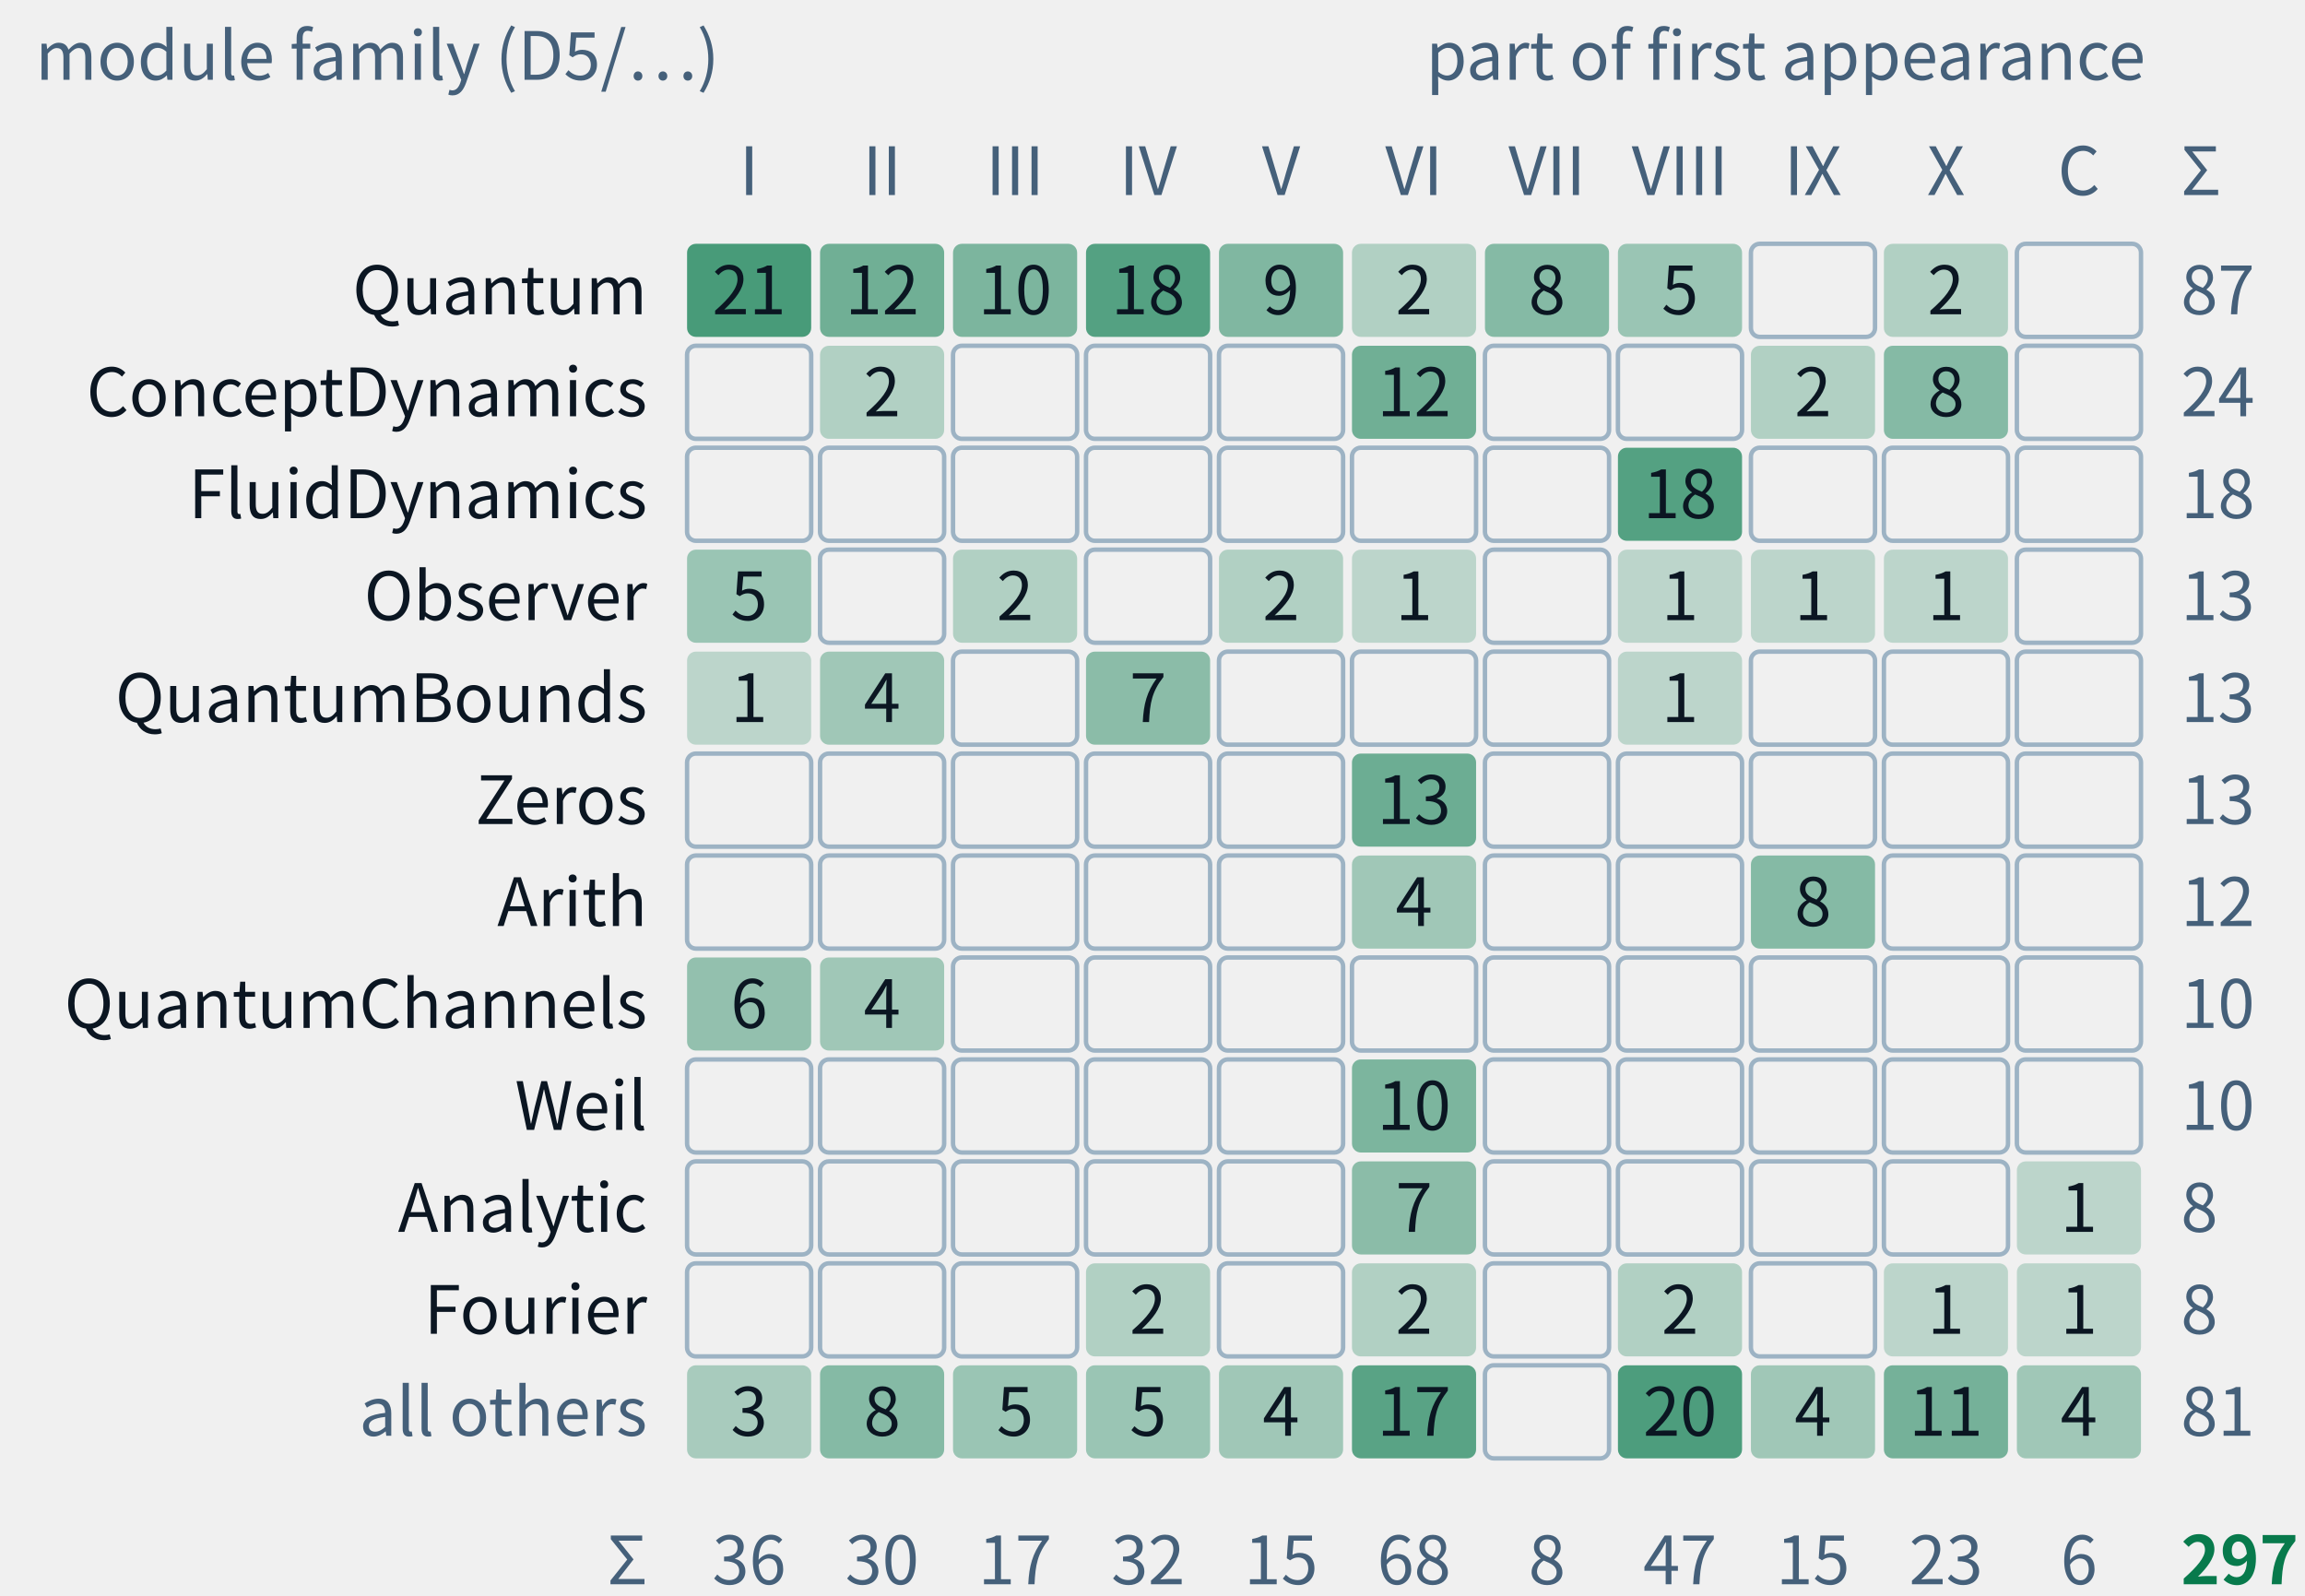
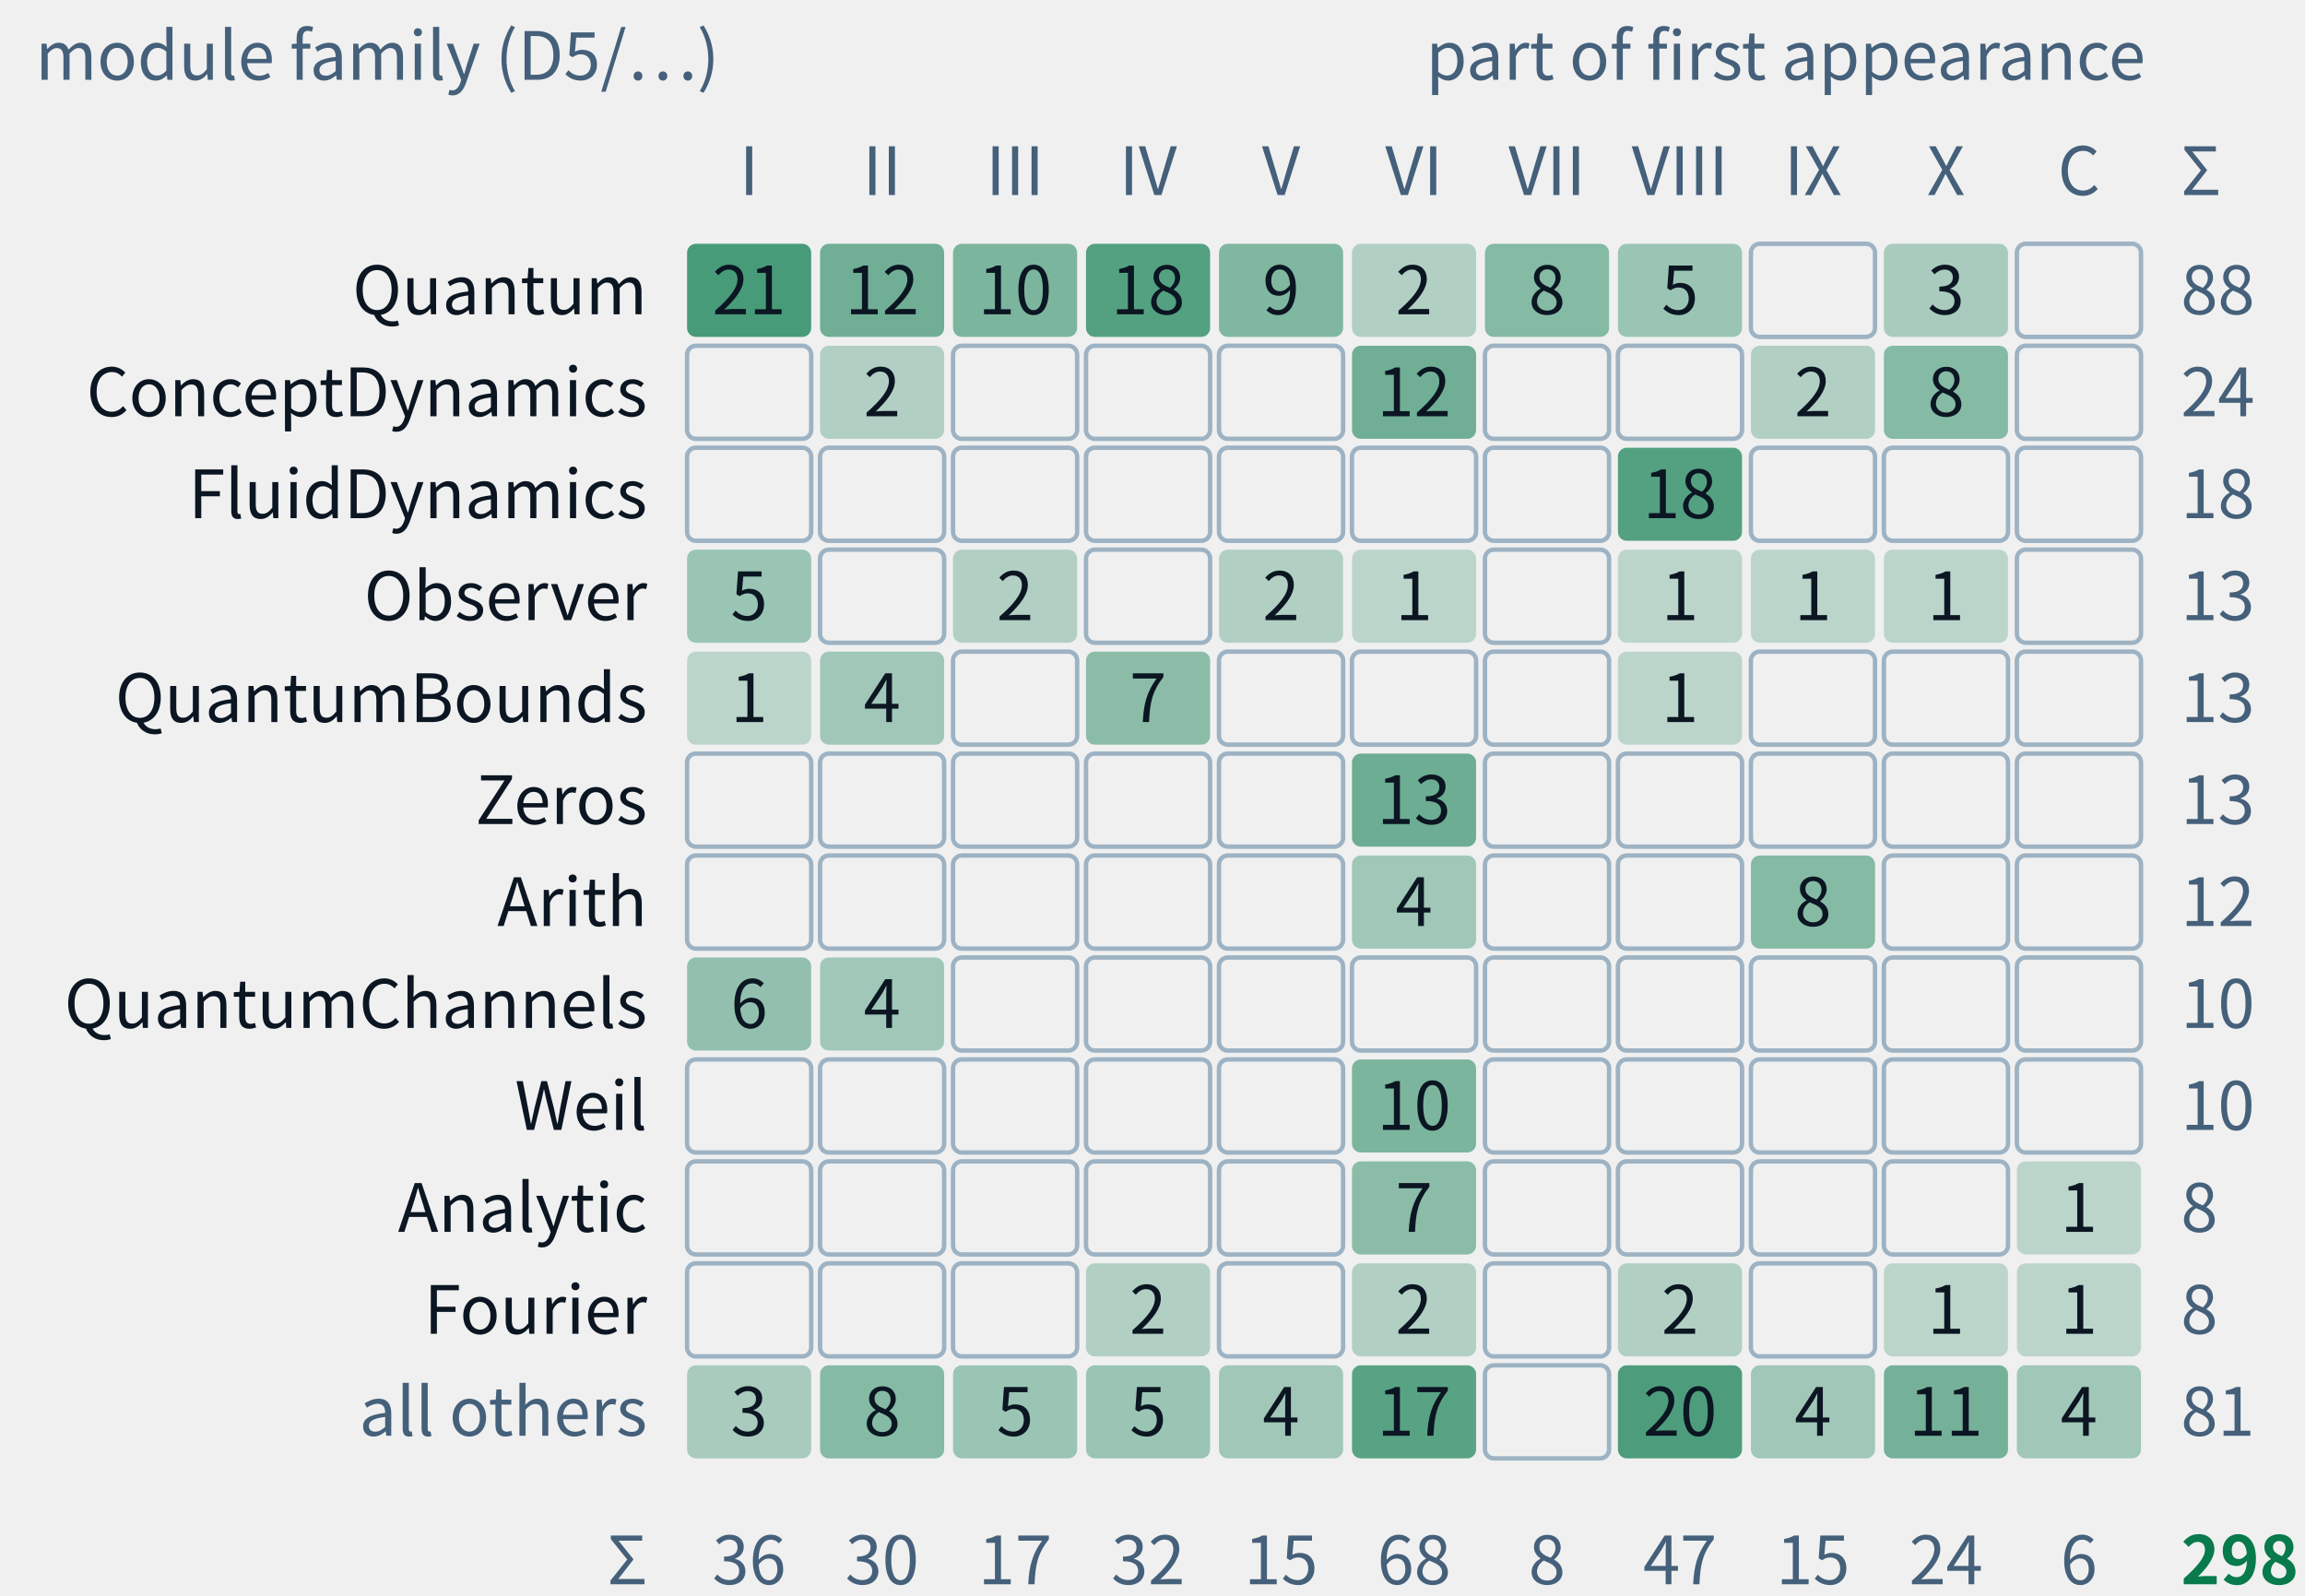
- <svg xmlns="http://www.w3.org/2000/svg" class="tr-fig" data-tr-fig="appc-modules-by-part" data-lang="en" viewBox="0 0 520 360" width="520" height="360" font-family="'Noto Sans SC', 'Noto Sans CJK SC', 'Source Sans 3', 'PingFang SC', 'Microsoft YaHei', system-ui, sans-serif" role="img" aria-label="A grid of counts: the rows are module families of trureturing, from top to bottom Quantum, ConceptDynamics, FluidDynamics, Observer, QuantumBounds, Zeros, Arith, QuantumChannels, Weil, Analytic, Fourier and all others; the columns are Parts I to X and the coda with the appendices. Each cell gives how many theorems of that family first appear in that part, the darker the more, blank for none. The Quantum family is the largest, 87 theorems, spread over Parts I to VIII and X; all 18 of FluidDynamics are in Part VIII; Zeros and Weil appear only in Part VI. They add up to 297, the C.1 index of appendix C.">
+ <svg xmlns="http://www.w3.org/2000/svg" class="tr-fig" data-tr-fig="appc-modules-by-part" data-lang="en" viewBox="0 0 520 360" width="520" height="360" font-family="'Noto Sans SC', 'Noto Sans CJK SC', 'Source Sans 3', 'PingFang SC', 'Microsoft YaHei', system-ui, sans-serif" role="img" aria-label="A grid of counts: the rows are module families of trureturing, from top to bottom Quantum, ConceptDynamics, FluidDynamics, Observer, QuantumBounds, Zeros, Arith, QuantumChannels, Weil, Analytic, Fourier and all others; the columns are Parts I to X and the coda with the appendices. Each cell gives how many theorems of that family first appear in that part, the darker the more, blank for none. The Quantum family is the largest, 88 theorems, spread over Parts I to VIII and X; all 18 of FluidDynamics are in Part VIII; Zeros and Weil appear only in Part VI. They add up to 298, the C.1 index of appendix C.">
  <style>.ts-ink{stroke:#0b1622}.tf-ink{fill:#0b1622}.ts-dim{stroke:#45607a}.tf-dim{fill:#45607a}.ts-faint{stroke:#9db3c4}.tf-faint{fill:#9db3c4}.ts-edge{stroke:#b9d0dd}.tf-edge{fill:#b9d0dd}.ts-hot{stroke:#5f9bb5}.tf-hot{fill:#5f9bb5}.ts-bg{stroke:#ffffff}.tf-bg{fill:#ffffff}.ts-panel{stroke:#eef5f9}.tf-panel{fill:#eef5f9}.ts-sheet{stroke:#f7fbfd}.tf-sheet{fill:#f7fbfd}.ts-cyan{stroke:#007c8a}.tf-cyan{fill:#007c8a}.ts-magenta{stroke:#b0128f}.tf-magenta{fill:#b0128f}.ts-amber{stroke:#946200}.tf-amber{fill:#946200}.ts-violet{stroke:#5a45c8}.tf-violet{fill:#5a45c8}.ts-ok{stroke:#087a4c}.tf-ok{fill:#087a4c}.ts-warn{stroke:#c21f3a}.tf-warn{fill:#c21f3a}.ts-blue{stroke:#1d5fd0}.tf-blue{fill:#1d5fd0}.ts-orange{stroke:#b85410}.tf-orange{fill:#b85410}.ts-sigma{stroke:#28405a}.tf-sigma{fill:#28405a}@media (prefers-color-scheme:dark){.ts-ink{stroke:#d4efff}.tf-ink{fill:#d4efff}.ts-dim{stroke:#6f8ea5}.tf-dim{fill:#6f8ea5}.ts-faint{stroke:#34506a}.tf-faint{fill:#34506a}.ts-edge{stroke:#143049}.tf-edge{fill:#143049}.ts-hot{stroke:#1f5d7c}.tf-hot{fill:#1f5d7c}.ts-bg{stroke:#03060c}.tf-bg{fill:#03060c}.ts-panel{stroke:#07101b}.tf-panel{fill:#07101b}.ts-sheet{stroke:#050c16}.tf-sheet{fill:#050c16}.ts-cyan{stroke:#19f0ff}.tf-cyan{fill:#19f0ff}.ts-magenta{stroke:#ff2fd0}.tf-magenta{fill:#ff2fd0}.ts-amber{stroke:#ffc83d}.tf-amber{fill:#ffc83d}.ts-violet{stroke:#9d8cff}.tf-violet{fill:#9d8cff}.ts-ok{stroke:#46ffb2}.tf-ok{fill:#46ffb2}.ts-warn{stroke:#ff5064}.tf-warn{fill:#ff5064}.ts-blue{stroke:#2a7bff}.tf-blue{fill:#2a7bff}.ts-orange{stroke:#ff8a3c}.tf-orange{fill:#ff8a3c}.ts-sigma{stroke:#cfe3ff}.tf-sigma{fill:#cfe3ff}}</style>
  <text class="tf-dim" x="8" y="18" font-size="15">module family (D5/…)</text>
  <text class="tf-dim" x="484" y="18" font-size="15" text-anchor="end">part of first appearance</text>
  <text class="tf-dim" x="169" y="44" font-size="15" text-anchor="middle">I</text>
  <text class="tf-dim" x="199" y="44" font-size="15" text-anchor="middle">II</text>
  <text class="tf-dim" x="229" y="44" font-size="15" text-anchor="middle">III</text>
  <text class="tf-dim" x="259" y="44" font-size="15" text-anchor="middle">IV</text>
  <text class="tf-dim" x="289" y="44" font-size="15" text-anchor="middle">V</text>
  <text class="tf-dim" x="319" y="44" font-size="15" text-anchor="middle">VI</text>
  <text class="tf-dim" x="349" y="44" font-size="15" text-anchor="middle">VII</text>
  <text class="tf-dim" x="379" y="44" font-size="15" text-anchor="middle">VIII</text>
  <text class="tf-dim" x="409" y="44" font-size="15" text-anchor="middle">IX</text>
  <text class="tf-dim" x="439" y="44" font-size="15" text-anchor="middle">X</text>
  <text class="tf-dim" x="469" y="44" font-size="15" text-anchor="middle">C</text>
  <text class="tf-ink" x="146" y="70.9" font-size="15" text-anchor="end">Quantum</text>
  <rect x="155" y="55" width="28" height="21" rx="2" class="tf-ok" fill-opacity="0.72" />
  <text class="tf-ink" x="169" y="70.9" font-size="15" text-anchor="middle">21</text>
  <rect x="185" y="55" width="28" height="21" rx="2" class="tf-ok" fill-opacity="0.55" />
  <text class="tf-ink" x="199" y="70.9" font-size="15" text-anchor="middle">12</text>
  <rect x="215" y="55" width="28" height="21" rx="2" class="tf-ok" fill-opacity="0.5" />
  <text class="tf-ink" x="229" y="70.9" font-size="15" text-anchor="middle">10</text>
  <rect x="245" y="55" width="28" height="21" rx="2" class="tf-ok" fill-opacity="0.67" />
  <text class="tf-ink" x="259" y="70.9" font-size="15" text-anchor="middle">18</text>
  <rect x="275" y="55" width="28" height="21" rx="2" class="tf-ok" fill-opacity="0.48" />
  <text class="tf-ink" x="289" y="70.9" font-size="15" text-anchor="middle">9</text>
  <rect x="305" y="55" width="28" height="21" rx="2" class="tf-ok" fill-opacity="0.27" />
  <text class="tf-ink" x="319" y="70.9" font-size="15" text-anchor="middle">2</text>
  <rect x="335" y="55" width="28" height="21" rx="2" class="tf-ok" fill-opacity="0.46" />
  <text class="tf-ink" x="349" y="70.9" font-size="15" text-anchor="middle">8</text>
  <rect x="365" y="55" width="28" height="21" rx="2" class="tf-ok" fill-opacity="0.37" />
  <text class="tf-ink" x="379" y="70.9" font-size="15" text-anchor="middle">5</text>
  <rect x="395" y="55" width="28" height="21" rx="2" class="ts-faint" stroke-width="1" fill="none" />
-   <rect x="425" y="55" width="28" height="21" rx="2" class="tf-ok" fill-opacity="0.27" />
-   <text class="tf-ink" x="439" y="70.9" font-size="15" text-anchor="middle">2</text>
+   <rect x="425" y="55" width="28" height="21" rx="2" class="tf-ok" fill-opacity="0.31" />
+   <text class="tf-ink" x="439" y="70.9" font-size="15" text-anchor="middle">3</text>
  <rect x="455" y="55" width="28" height="21" rx="2" class="ts-faint" stroke-width="1" fill="none" />
-   <text class="tf-dim" x="492" y="70.9" font-size="15">87</text>
+   <text class="tf-dim" x="492" y="70.9" font-size="15">88</text>
  <text class="tf-ink" x="146" y="93.9" font-size="15" text-anchor="end">ConceptDynamics</text>
  <rect x="155" y="78" width="28" height="21" rx="2" class="ts-faint" stroke-width="1" fill="none" />
  <rect x="185" y="78" width="28" height="21" rx="2" class="tf-ok" fill-opacity="0.27" />
  <text class="tf-ink" x="199" y="93.9" font-size="15" text-anchor="middle">2</text>
  <rect x="215" y="78" width="28" height="21" rx="2" class="ts-faint" stroke-width="1" fill="none" />
  <rect x="245" y="78" width="28" height="21" rx="2" class="ts-faint" stroke-width="1" fill="none" />
  <rect x="275" y="78" width="28" height="21" rx="2" class="ts-faint" stroke-width="1" fill="none" />
  <rect x="305" y="78" width="28" height="21" rx="2" class="tf-ok" fill-opacity="0.55" />
  <text class="tf-ink" x="319" y="93.9" font-size="15" text-anchor="middle">12</text>
  <rect x="335" y="78" width="28" height="21" rx="2" class="ts-faint" stroke-width="1" fill="none" />
  <rect x="365" y="78" width="28" height="21" rx="2" class="ts-faint" stroke-width="1" fill="none" />
  <rect x="395" y="78" width="28" height="21" rx="2" class="tf-ok" fill-opacity="0.27" />
  <text class="tf-ink" x="409" y="93.9" font-size="15" text-anchor="middle">2</text>
  <rect x="425" y="78" width="28" height="21" rx="2" class="tf-ok" fill-opacity="0.46" />
  <text class="tf-ink" x="439" y="93.9" font-size="15" text-anchor="middle">8</text>
  <rect x="455" y="78" width="28" height="21" rx="2" class="ts-faint" stroke-width="1" fill="none" />
  <text class="tf-dim" x="492" y="93.9" font-size="15">24</text>
  <text class="tf-ink" x="146" y="116.9" font-size="15" text-anchor="end">FluidDynamics</text>
  <rect x="155" y="101" width="28" height="21" rx="2" class="ts-faint" stroke-width="1" fill="none" />
  <rect x="185" y="101" width="28" height="21" rx="2" class="ts-faint" stroke-width="1" fill="none" />
  <rect x="215" y="101" width="28" height="21" rx="2" class="ts-faint" stroke-width="1" fill="none" />
  <rect x="245" y="101" width="28" height="21" rx="2" class="ts-faint" stroke-width="1" fill="none" />
  <rect x="275" y="101" width="28" height="21" rx="2" class="ts-faint" stroke-width="1" fill="none" />
  <rect x="305" y="101" width="28" height="21" rx="2" class="ts-faint" stroke-width="1" fill="none" />
  <rect x="335" y="101" width="28" height="21" rx="2" class="ts-faint" stroke-width="1" fill="none" />
  <rect x="365" y="101" width="28" height="21" rx="2" class="tf-ok" fill-opacity="0.67" />
  <text class="tf-ink" x="379" y="116.9" font-size="15" text-anchor="middle">18</text>
  <rect x="395" y="101" width="28" height="21" rx="2" class="ts-faint" stroke-width="1" fill="none" />
  <rect x="425" y="101" width="28" height="21" rx="2" class="ts-faint" stroke-width="1" fill="none" />
  <rect x="455" y="101" width="28" height="21" rx="2" class="ts-faint" stroke-width="1" fill="none" />
  <text class="tf-dim" x="492" y="116.9" font-size="15">18</text>
  <text class="tf-ink" x="146" y="139.9" font-size="15" text-anchor="end">Observer</text>
  <rect x="155" y="124" width="28" height="21" rx="2" class="tf-ok" fill-opacity="0.37" />
  <text class="tf-ink" x="169" y="139.9" font-size="15" text-anchor="middle">5</text>
  <rect x="185" y="124" width="28" height="21" rx="2" class="ts-faint" stroke-width="1" fill="none" />
  <rect x="215" y="124" width="28" height="21" rx="2" class="tf-ok" fill-opacity="0.27" />
  <text class="tf-ink" x="229" y="139.9" font-size="15" text-anchor="middle">2</text>
  <rect x="245" y="124" width="28" height="21" rx="2" class="ts-faint" stroke-width="1" fill="none" />
  <rect x="275" y="124" width="28" height="21" rx="2" class="tf-ok" fill-opacity="0.27" />
  <text class="tf-ink" x="289" y="139.9" font-size="15" text-anchor="middle">2</text>
  <rect x="305" y="124" width="28" height="21" rx="2" class="tf-ok" fill-opacity="0.22" />
  <text class="tf-ink" x="319" y="139.9" font-size="15" text-anchor="middle">1</text>
  <rect x="335" y="124" width="28" height="21" rx="2" class="ts-faint" stroke-width="1" fill="none" />
  <rect x="365" y="124" width="28" height="21" rx="2" class="tf-ok" fill-opacity="0.22" />
  <text class="tf-ink" x="379" y="139.9" font-size="15" text-anchor="middle">1</text>
  <rect x="395" y="124" width="28" height="21" rx="2" class="tf-ok" fill-opacity="0.22" />
  <text class="tf-ink" x="409" y="139.9" font-size="15" text-anchor="middle">1</text>
  <rect x="425" y="124" width="28" height="21" rx="2" class="tf-ok" fill-opacity="0.22" />
  <text class="tf-ink" x="439" y="139.9" font-size="15" text-anchor="middle">1</text>
  <rect x="455" y="124" width="28" height="21" rx="2" class="ts-faint" stroke-width="1" fill="none" />
  <text class="tf-dim" x="492" y="139.9" font-size="15">13</text>
  <text class="tf-ink" x="146" y="162.9" font-size="15" text-anchor="end">QuantumBounds</text>
  <rect x="155" y="147" width="28" height="21" rx="2" class="tf-ok" fill-opacity="0.22" />
  <text class="tf-ink" x="169" y="162.9" font-size="15" text-anchor="middle">1</text>
  <rect x="185" y="147" width="28" height="21" rx="2" class="tf-ok" fill-opacity="0.34" />
  <text class="tf-ink" x="199" y="162.9" font-size="15" text-anchor="middle">4</text>
  <rect x="215" y="147" width="28" height="21" rx="2" class="ts-faint" stroke-width="1" fill="none" />
  <rect x="245" y="147" width="28" height="21" rx="2" class="tf-ok" fill-opacity="0.43" />
  <text class="tf-ink" x="259" y="162.9" font-size="15" text-anchor="middle">7</text>
  <rect x="275" y="147" width="28" height="21" rx="2" class="ts-faint" stroke-width="1" fill="none" />
  <rect x="305" y="147" width="28" height="21" rx="2" class="ts-faint" stroke-width="1" fill="none" />
  <rect x="335" y="147" width="28" height="21" rx="2" class="ts-faint" stroke-width="1" fill="none" />
  <rect x="365" y="147" width="28" height="21" rx="2" class="tf-ok" fill-opacity="0.22" />
  <text class="tf-ink" x="379" y="162.9" font-size="15" text-anchor="middle">1</text>
  <rect x="395" y="147" width="28" height="21" rx="2" class="ts-faint" stroke-width="1" fill="none" />
  <rect x="425" y="147" width="28" height="21" rx="2" class="ts-faint" stroke-width="1" fill="none" />
  <rect x="455" y="147" width="28" height="21" rx="2" class="ts-faint" stroke-width="1" fill="none" />
  <text class="tf-dim" x="492" y="162.9" font-size="15">13</text>
  <text class="tf-ink" x="146" y="185.9" font-size="15" text-anchor="end">Zeros</text>
  <rect x="155" y="170" width="28" height="21" rx="2" class="ts-faint" stroke-width="1" fill="none" />
  <rect x="185" y="170" width="28" height="21" rx="2" class="ts-faint" stroke-width="1" fill="none" />
  <rect x="215" y="170" width="28" height="21" rx="2" class="ts-faint" stroke-width="1" fill="none" />
  <rect x="245" y="170" width="28" height="21" rx="2" class="ts-faint" stroke-width="1" fill="none" />
  <rect x="275" y="170" width="28" height="21" rx="2" class="ts-faint" stroke-width="1" fill="none" />
  <rect x="305" y="170" width="28" height="21" rx="2" class="tf-ok" fill-opacity="0.57" />
  <text class="tf-ink" x="319" y="185.9" font-size="15" text-anchor="middle">13</text>
  <rect x="335" y="170" width="28" height="21" rx="2" class="ts-faint" stroke-width="1" fill="none" />
  <rect x="365" y="170" width="28" height="21" rx="2" class="ts-faint" stroke-width="1" fill="none" />
  <rect x="395" y="170" width="28" height="21" rx="2" class="ts-faint" stroke-width="1" fill="none" />
  <rect x="425" y="170" width="28" height="21" rx="2" class="ts-faint" stroke-width="1" fill="none" />
  <rect x="455" y="170" width="28" height="21" rx="2" class="ts-faint" stroke-width="1" fill="none" />
  <text class="tf-dim" x="492" y="185.9" font-size="15">13</text>
  <text class="tf-ink" x="146" y="208.9" font-size="15" text-anchor="end">Arith</text>
  <rect x="155" y="193" width="28" height="21" rx="2" class="ts-faint" stroke-width="1" fill="none" />
  <rect x="185" y="193" width="28" height="21" rx="2" class="ts-faint" stroke-width="1" fill="none" />
  <rect x="215" y="193" width="28" height="21" rx="2" class="ts-faint" stroke-width="1" fill="none" />
  <rect x="245" y="193" width="28" height="21" rx="2" class="ts-faint" stroke-width="1" fill="none" />
  <rect x="275" y="193" width="28" height="21" rx="2" class="ts-faint" stroke-width="1" fill="none" />
  <rect x="305" y="193" width="28" height="21" rx="2" class="tf-ok" fill-opacity="0.34" />
  <text class="tf-ink" x="319" y="208.9" font-size="15" text-anchor="middle">4</text>
  <rect x="335" y="193" width="28" height="21" rx="2" class="ts-faint" stroke-width="1" fill="none" />
  <rect x="365" y="193" width="28" height="21" rx="2" class="ts-faint" stroke-width="1" fill="none" />
  <rect x="395" y="193" width="28" height="21" rx="2" class="tf-ok" fill-opacity="0.46" />
  <text class="tf-ink" x="409" y="208.9" font-size="15" text-anchor="middle">8</text>
  <rect x="425" y="193" width="28" height="21" rx="2" class="ts-faint" stroke-width="1" fill="none" />
  <rect x="455" y="193" width="28" height="21" rx="2" class="ts-faint" stroke-width="1" fill="none" />
  <text class="tf-dim" x="492" y="208.9" font-size="15">12</text>
  <text class="tf-ink" x="146" y="231.9" font-size="15" text-anchor="end">QuantumChannels</text>
  <rect x="155" y="216" width="28" height="21" rx="2" class="tf-ok" fill-opacity="0.4" />
  <text class="tf-ink" x="169" y="231.9" font-size="15" text-anchor="middle">6</text>
  <rect x="185" y="216" width="28" height="21" rx="2" class="tf-ok" fill-opacity="0.34" />
  <text class="tf-ink" x="199" y="231.9" font-size="15" text-anchor="middle">4</text>
  <rect x="215" y="216" width="28" height="21" rx="2" class="ts-faint" stroke-width="1" fill="none" />
  <rect x="245" y="216" width="28" height="21" rx="2" class="ts-faint" stroke-width="1" fill="none" />
  <rect x="275" y="216" width="28" height="21" rx="2" class="ts-faint" stroke-width="1" fill="none" />
  <rect x="305" y="216" width="28" height="21" rx="2" class="ts-faint" stroke-width="1" fill="none" />
  <rect x="335" y="216" width="28" height="21" rx="2" class="ts-faint" stroke-width="1" fill="none" />
  <rect x="365" y="216" width="28" height="21" rx="2" class="ts-faint" stroke-width="1" fill="none" />
  <rect x="395" y="216" width="28" height="21" rx="2" class="ts-faint" stroke-width="1" fill="none" />
  <rect x="425" y="216" width="28" height="21" rx="2" class="ts-faint" stroke-width="1" fill="none" />
  <rect x="455" y="216" width="28" height="21" rx="2" class="ts-faint" stroke-width="1" fill="none" />
  <text class="tf-dim" x="492" y="231.9" font-size="15">10</text>
  <text class="tf-ink" x="146" y="254.9" font-size="15" text-anchor="end">Weil</text>
  <rect x="155" y="239" width="28" height="21" rx="2" class="ts-faint" stroke-width="1" fill="none" />
  <rect x="185" y="239" width="28" height="21" rx="2" class="ts-faint" stroke-width="1" fill="none" />
  <rect x="215" y="239" width="28" height="21" rx="2" class="ts-faint" stroke-width="1" fill="none" />
  <rect x="245" y="239" width="28" height="21" rx="2" class="ts-faint" stroke-width="1" fill="none" />
  <rect x="275" y="239" width="28" height="21" rx="2" class="ts-faint" stroke-width="1" fill="none" />
  <rect x="305" y="239" width="28" height="21" rx="2" class="tf-ok" fill-opacity="0.5" />
  <text class="tf-ink" x="319" y="254.9" font-size="15" text-anchor="middle">10</text>
  <rect x="335" y="239" width="28" height="21" rx="2" class="ts-faint" stroke-width="1" fill="none" />
  <rect x="365" y="239" width="28" height="21" rx="2" class="ts-faint" stroke-width="1" fill="none" />
  <rect x="395" y="239" width="28" height="21" rx="2" class="ts-faint" stroke-width="1" fill="none" />
  <rect x="425" y="239" width="28" height="21" rx="2" class="ts-faint" stroke-width="1" fill="none" />
  <rect x="455" y="239" width="28" height="21" rx="2" class="ts-faint" stroke-width="1" fill="none" />
  <text class="tf-dim" x="492" y="254.9" font-size="15">10</text>
  <text class="tf-ink" x="146" y="277.9" font-size="15" text-anchor="end">Analytic</text>
  <rect x="155" y="262" width="28" height="21" rx="2" class="ts-faint" stroke-width="1" fill="none" />
  <rect x="185" y="262" width="28" height="21" rx="2" class="ts-faint" stroke-width="1" fill="none" />
  <rect x="215" y="262" width="28" height="21" rx="2" class="ts-faint" stroke-width="1" fill="none" />
  <rect x="245" y="262" width="28" height="21" rx="2" class="ts-faint" stroke-width="1" fill="none" />
  <rect x="275" y="262" width="28" height="21" rx="2" class="ts-faint" stroke-width="1" fill="none" />
  <rect x="305" y="262" width="28" height="21" rx="2" class="tf-ok" fill-opacity="0.43" />
  <text class="tf-ink" x="319" y="277.9" font-size="15" text-anchor="middle">7</text>
  <rect x="335" y="262" width="28" height="21" rx="2" class="ts-faint" stroke-width="1" fill="none" />
  <rect x="365" y="262" width="28" height="21" rx="2" class="ts-faint" stroke-width="1" fill="none" />
  <rect x="395" y="262" width="28" height="21" rx="2" class="ts-faint" stroke-width="1" fill="none" />
  <rect x="425" y="262" width="28" height="21" rx="2" class="ts-faint" stroke-width="1" fill="none" />
  <rect x="455" y="262" width="28" height="21" rx="2" class="tf-ok" fill-opacity="0.22" />
  <text class="tf-ink" x="469" y="277.9" font-size="15" text-anchor="middle">1</text>
  <text class="tf-dim" x="492" y="277.9" font-size="15">8</text>
  <text class="tf-ink" x="146" y="300.9" font-size="15" text-anchor="end">Fourier</text>
  <rect x="155" y="285" width="28" height="21" rx="2" class="ts-faint" stroke-width="1" fill="none" />
  <rect x="185" y="285" width="28" height="21" rx="2" class="ts-faint" stroke-width="1" fill="none" />
  <rect x="215" y="285" width="28" height="21" rx="2" class="ts-faint" stroke-width="1" fill="none" />
  <rect x="245" y="285" width="28" height="21" rx="2" class="tf-ok" fill-opacity="0.27" />
  <text class="tf-ink" x="259" y="300.9" font-size="15" text-anchor="middle">2</text>
  <rect x="275" y="285" width="28" height="21" rx="2" class="ts-faint" stroke-width="1" fill="none" />
  <rect x="305" y="285" width="28" height="21" rx="2" class="tf-ok" fill-opacity="0.27" />
  <text class="tf-ink" x="319" y="300.9" font-size="15" text-anchor="middle">2</text>
  <rect x="335" y="285" width="28" height="21" rx="2" class="ts-faint" stroke-width="1" fill="none" />
  <rect x="365" y="285" width="28" height="21" rx="2" class="tf-ok" fill-opacity="0.27" />
  <text class="tf-ink" x="379" y="300.9" font-size="15" text-anchor="middle">2</text>
  <rect x="395" y="285" width="28" height="21" rx="2" class="ts-faint" stroke-width="1" fill="none" />
  <rect x="425" y="285" width="28" height="21" rx="2" class="tf-ok" fill-opacity="0.22" />
  <text class="tf-ink" x="439" y="300.9" font-size="15" text-anchor="middle">1</text>
  <rect x="455" y="285" width="28" height="21" rx="2" class="tf-ok" fill-opacity="0.22" />
  <text class="tf-ink" x="469" y="300.9" font-size="15" text-anchor="middle">1</text>
  <text class="tf-dim" x="492" y="300.9" font-size="15">8</text>
  <text class="tf-dim" x="146" y="323.9" font-size="15" text-anchor="end">all others</text>
  <rect x="155" y="308" width="28" height="21" rx="2" class="tf-ok" fill-opacity="0.31" />
  <text class="tf-ink" x="169" y="323.9" font-size="15" text-anchor="middle">3</text>
  <rect x="185" y="308" width="28" height="21" rx="2" class="tf-ok" fill-opacity="0.46" />
  <text class="tf-ink" x="199" y="323.9" font-size="15" text-anchor="middle">8</text>
  <rect x="215" y="308" width="28" height="21" rx="2" class="tf-ok" fill-opacity="0.37" />
  <text class="tf-ink" x="229" y="323.9" font-size="15" text-anchor="middle">5</text>
  <rect x="245" y="308" width="28" height="21" rx="2" class="tf-ok" fill-opacity="0.37" />
  <text class="tf-ink" x="259" y="323.9" font-size="15" text-anchor="middle">5</text>
  <rect x="275" y="308" width="28" height="21" rx="2" class="tf-ok" fill-opacity="0.34" />
  <text class="tf-ink" x="289" y="323.9" font-size="15" text-anchor="middle">4</text>
  <rect x="305" y="308" width="28" height="21" rx="2" class="tf-ok" fill-opacity="0.65" />
  <text class="tf-ink" x="319" y="323.9" font-size="15" text-anchor="middle">17</text>
  <rect x="335" y="308" width="28" height="21" rx="2" class="ts-faint" stroke-width="1" fill="none" />
  <rect x="365" y="308" width="28" height="21" rx="2" class="tf-ok" fill-opacity="0.7" />
  <text class="tf-ink" x="379" y="323.9" font-size="15" text-anchor="middle">20</text>
  <rect x="395" y="308" width="28" height="21" rx="2" class="tf-ok" fill-opacity="0.34" />
  <text class="tf-ink" x="409" y="323.9" font-size="15" text-anchor="middle">4</text>
  <rect x="425" y="308" width="28" height="21" rx="2" class="tf-ok" fill-opacity="0.53" />
  <text class="tf-ink" x="439" y="323.9" font-size="15" text-anchor="middle">11</text>
  <rect x="455" y="308" width="28" height="21" rx="2" class="tf-ok" fill-opacity="0.34" />
  <text class="tf-ink" x="469" y="323.9" font-size="15" text-anchor="middle">4</text>
  <text class="tf-dim" x="492" y="323.9" font-size="15">81</text>
  <text class="tf-dim" x="492" y="44" font-size="15">Σ</text>
  <text class="tf-dim" x="146" y="357.4" font-size="15" text-anchor="end">Σ</text>
  <text class="tf-dim" x="169" y="357.4" font-size="15" text-anchor="middle">36</text>
  <text class="tf-dim" x="199" y="357.4" font-size="15" text-anchor="middle">30</text>
  <text class="tf-dim" x="229" y="357.4" font-size="15" text-anchor="middle">17</text>
  <text class="tf-dim" x="259" y="357.4" font-size="15" text-anchor="middle">32</text>
  <text class="tf-dim" x="289" y="357.4" font-size="15" text-anchor="middle">15</text>
  <text class="tf-dim" x="319" y="357.4" font-size="15" text-anchor="middle">68</text>
  <text class="tf-dim" x="349" y="357.4" font-size="15" text-anchor="middle">8</text>
  <text class="tf-dim" x="379" y="357.4" font-size="15" text-anchor="middle">47</text>
  <text class="tf-dim" x="409" y="357.4" font-size="15" text-anchor="middle">15</text>
-   <text class="tf-dim" x="439" y="357.4" font-size="15" text-anchor="middle">23</text>
+   <text class="tf-dim" x="439" y="357.4" font-size="15" text-anchor="middle">24</text>
  <text class="tf-dim" x="469" y="357.4" font-size="15" text-anchor="middle">6</text>
-   <text class="tf-ok" x="492" y="357.4" font-size="15" font-weight="600">297</text>
+   <text class="tf-ok" x="492" y="357.4" font-size="15" font-weight="600">298</text>
</svg>
